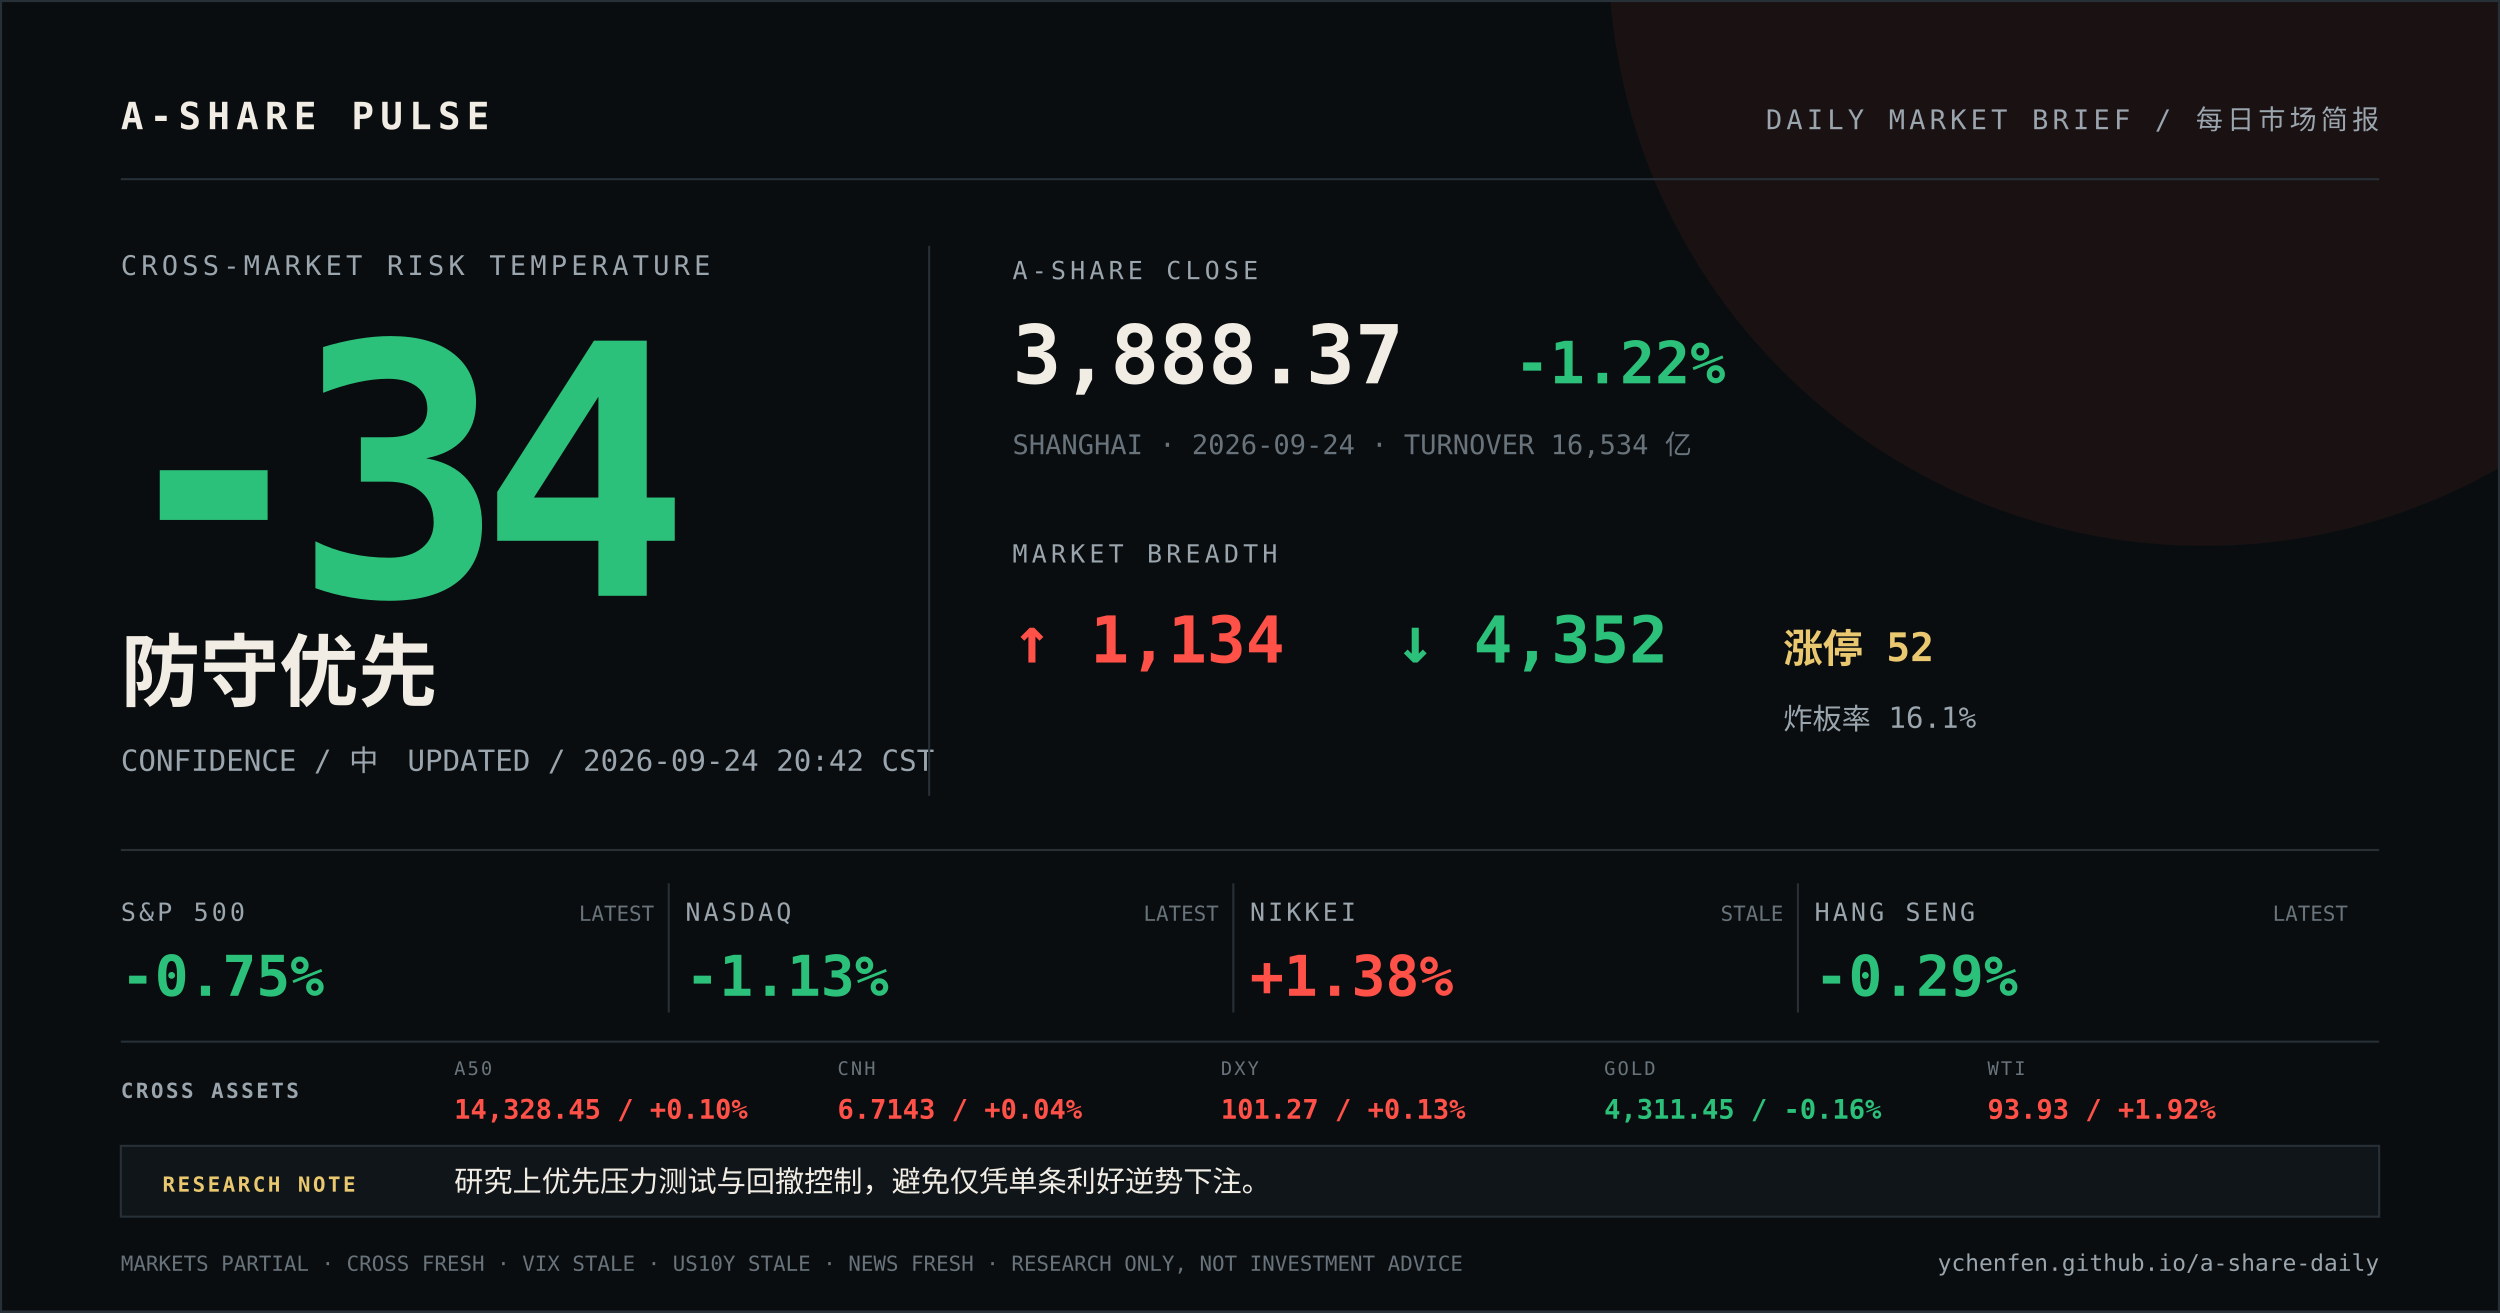
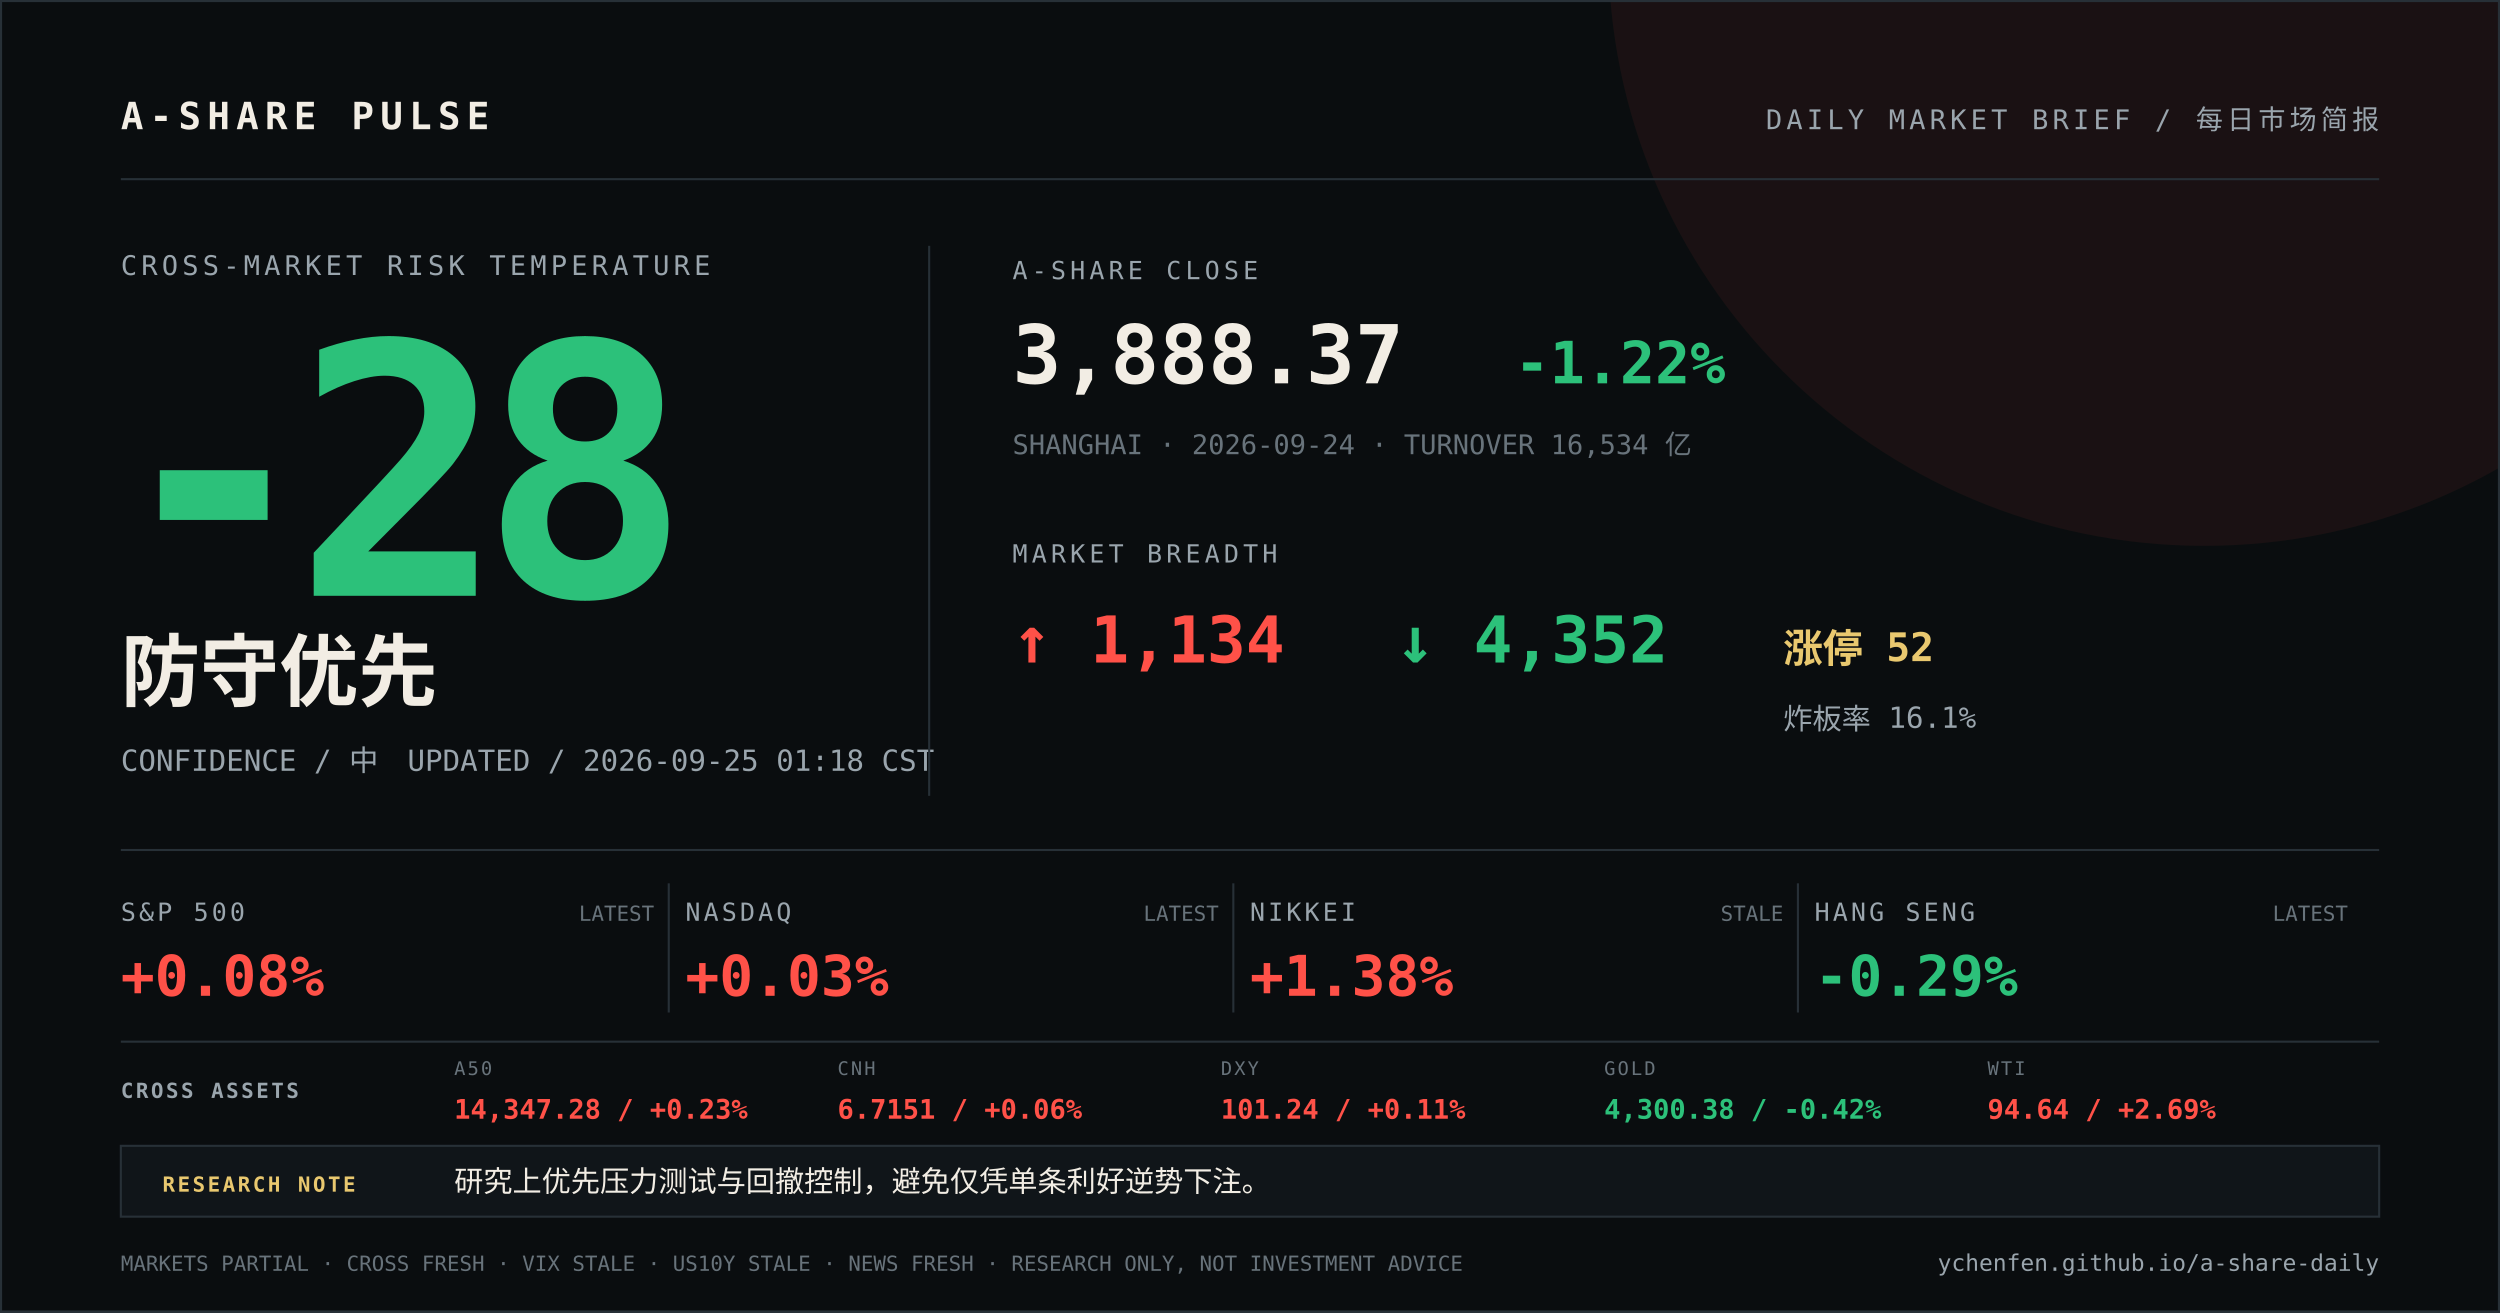
<svg xmlns="http://www.w3.org/2000/svg" width="1200" height="630" viewBox="0 0 1200 630">
  <rect width="1200" height="630" fill="#0a0d0f" />
  <circle cx="1058" cy="-24" r="286" fill="#ff5148" opacity="0.07" />
  <path d="M0 0H1200V630H0Z" fill="none" stroke="#273037" stroke-width="2" />
  <g font-family="DIN Alternate, SFMono-Regular, Menlo, monospace">
    <text x="58" y="62" fill="#f2ede4" font-size="18" font-weight="700" letter-spacing="3">A-SHARE PULSE</text>
    <text x="1142" y="62" fill="#9aa5ad" font-size="13" text-anchor="end" letter-spacing="2">DAILY MARKET BRIEF / 每日市场简报</text>
    <line x1="58" y1="86" x2="1142" y2="86" stroke="#273037" />
    <text x="58" y="132" fill="#9aa5ad" font-size="13" letter-spacing="2">CROSS-MARKET RISK TEMPERATURE</text>
-     <text x="52" y="286" fill="#2cc17a" font-size="168" font-weight="800" letter-spacing="-12">-34</text>
+     <text x="52" y="286" fill="#2cc17a" font-size="168" font-weight="800" letter-spacing="-12">-28</text>
    <text x="58" y="336" fill="#f2ede4" font-size="38" font-weight="700">防守优先</text>
-     <text x="58" y="370" fill="#9aa5ad" font-size="14">CONFIDENCE / 中　UPDATED / 2026-09-24 20:42 CST</text>
+     <text x="58" y="370" fill="#9aa5ad" font-size="14">CONFIDENCE / 中　UPDATED / 2026-09-25 01:18 CST</text>
    <line x1="446" y1="118" x2="446" y2="382" stroke="#273037" />
    <text x="486" y="134" fill="#9aa5ad" font-size="12" letter-spacing="2">A-SHARE CLOSE</text>
    <text x="486" y="184" fill="#f2ede4" font-size="39" font-weight="700">3,888.37</text>
    <text x="727" y="184" fill="#2cc17a" font-size="28" font-weight="700">-1.22%</text>
    <text x="486" y="218" fill="#68737b" font-size="13">SHANGHAI · 2026-09-24 · TURNOVER 16,534 亿</text>
    <text x="486" y="270" fill="#9aa5ad" font-size="12" letter-spacing="2">MARKET BREADTH</text>
    <text x="486" y="318" fill="#ff5148" font-size="31" font-weight="700">↑ 1,134</text>
    <text x="670" y="318" fill="#2cc17a" font-size="31" font-weight="700">↓ 4,352</text>
    <text x="856" y="318" fill="#e9c86f" font-size="19" font-weight="700">涨停 52</text>
    <text x="856" y="350" fill="#9aa5ad" font-size="14">炸板率 16.1%</text>
    <line x1="58" y1="408" x2="1142" y2="408" stroke="#273037" />
    <text x="58" y="442" fill="#9aa5ad" font-size="12" letter-spacing="1.5">S&amp;P 500</text>
-     <text x="58" y="478" fill="#2cc17a" font-size="27" font-weight="700">-0.75%</text>
+     <text x="58" y="478" fill="#ff5148" font-size="27" font-weight="700">+0.08%</text>
    <text x="314" y="442" fill="#68737b" font-size="10" text-anchor="end">LATEST</text>
    <line x1="321" y1="424" x2="321" y2="486" stroke="#273037" />
    <text x="329" y="442" fill="#9aa5ad" font-size="12" letter-spacing="1.5">NASDAQ</text>
-     <text x="329" y="478" fill="#2cc17a" font-size="27" font-weight="700">-1.13%</text>
+     <text x="329" y="478" fill="#ff5148" font-size="27" font-weight="700">+0.03%</text>
    <text x="585" y="442" fill="#68737b" font-size="10" text-anchor="end">LATEST</text>
    <line x1="592" y1="424" x2="592" y2="486" stroke="#273037" />
    <text x="600" y="442" fill="#9aa5ad" font-size="12" letter-spacing="1.5">NIKKEI</text>
    <text x="600" y="478" fill="#ff5148" font-size="27" font-weight="700">+1.38%</text>
    <text x="856" y="442" fill="#68737b" font-size="10" text-anchor="end">STALE</text>
    <line x1="863" y1="424" x2="863" y2="486" stroke="#273037" />
    <text x="871" y="442" fill="#9aa5ad" font-size="12" letter-spacing="1.5">HANG SENG</text>
    <text x="871" y="478" fill="#2cc17a" font-size="27" font-weight="700">-0.29%</text>
    <text x="1127" y="442" fill="#68737b" font-size="10" text-anchor="end">LATEST</text>
    <line x1="58" y1="500" x2="1142" y2="500" stroke="#273037" />
    <text x="58" y="527" fill="#9aa5ad" font-size="10" font-weight="700" letter-spacing="1.2">CROSS ASSETS</text>
    <text x="218" y="516" fill="#68737b" font-size="9" letter-spacing="1">A50</text>
-     <text x="218" y="537" fill="#ff5148" font-size="13" font-weight="700">14,328.45 / +0.10%</text>
+     <text x="218" y="537" fill="#ff5148" font-size="13" font-weight="700">14,347.28 / +0.23%</text>
    <text x="402" y="516" fill="#68737b" font-size="9" letter-spacing="1">CNH</text>
-     <text x="402" y="537" fill="#ff5148" font-size="13" font-weight="700">6.7143 / +0.04%</text>
+     <text x="402" y="537" fill="#ff5148" font-size="13" font-weight="700">6.7151 / +0.06%</text>
    <text x="586" y="516" fill="#68737b" font-size="9" letter-spacing="1">DXY</text>
-     <text x="586" y="537" fill="#ff5148" font-size="13" font-weight="700">101.27 / +0.13%</text>
+     <text x="586" y="537" fill="#ff5148" font-size="13" font-weight="700">101.24 / +0.11%</text>
    <text x="770" y="516" fill="#68737b" font-size="9" letter-spacing="1">GOLD</text>
-     <text x="770" y="537" fill="#2cc17a" font-size="13" font-weight="700">4,311.45 / -0.16%</text>
+     <text x="770" y="537" fill="#2cc17a" font-size="13" font-weight="700">4,300.38 / -0.42%</text>
    <text x="954" y="516" fill="#68737b" font-size="9" letter-spacing="1">WTI</text>
-     <text x="954" y="537" fill="#ff5148" font-size="13" font-weight="700">93.93 / +1.92%</text>
+     <text x="954" y="537" fill="#ff5148" font-size="13" font-weight="700">94.64 / +2.69%</text>
    <rect x="58" y="550" width="1084" height="34" fill="#101519" stroke="#273037" />
    <text x="78" y="572" fill="#e9c86f" font-size="10" font-weight="700" letter-spacing="1.2">RESEARCH NOTE</text>
    <text x="218" y="572" fill="#f2ede4" font-size="14">研究上优先压力测试与回撤控制，避免仅凭单条利好逆势下注。</text>
    <text x="58" y="610" fill="#68737b" font-size="10">MARKETS PARTIAL · CROSS FRESH · VIX STALE · US10Y STALE · NEWS FRESH · RESEARCH ONLY, NOT INVESTMENT ADVICE</text>
    <text x="1142" y="610" fill="#9aa5ad" font-size="11" text-anchor="end">ychenfen.github.io/a-share-daily</text>
  </g>
</svg>
